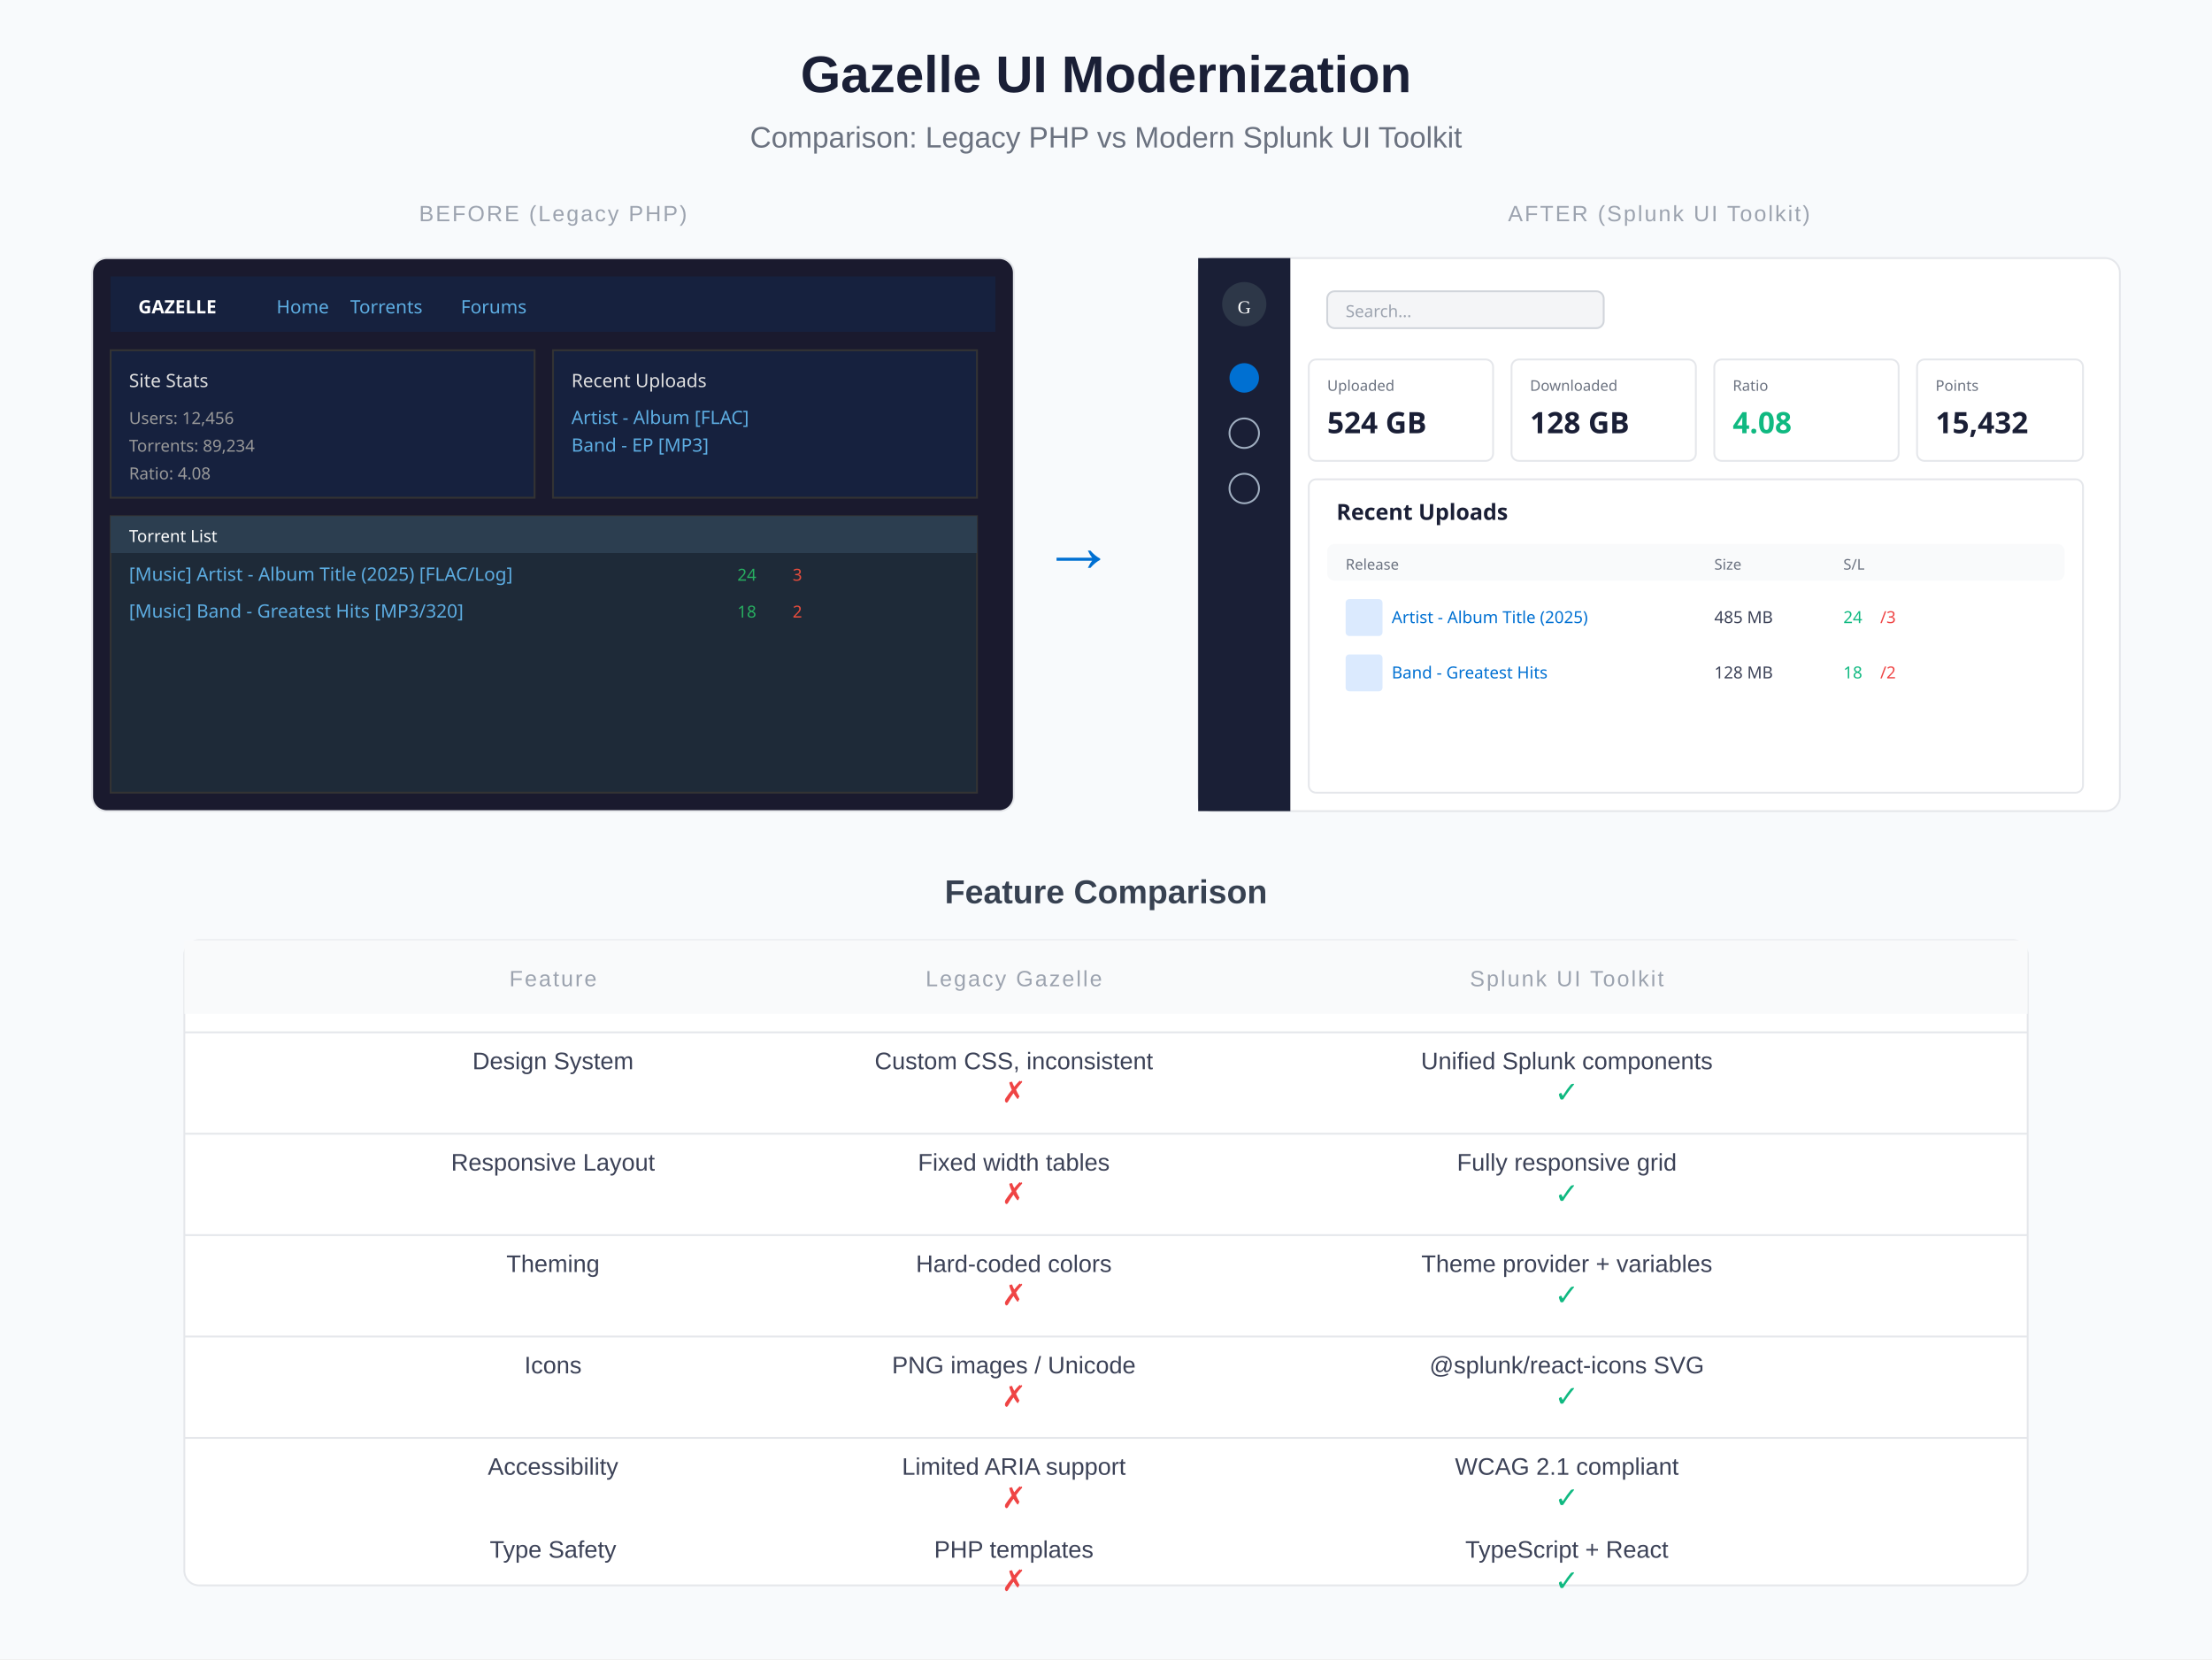
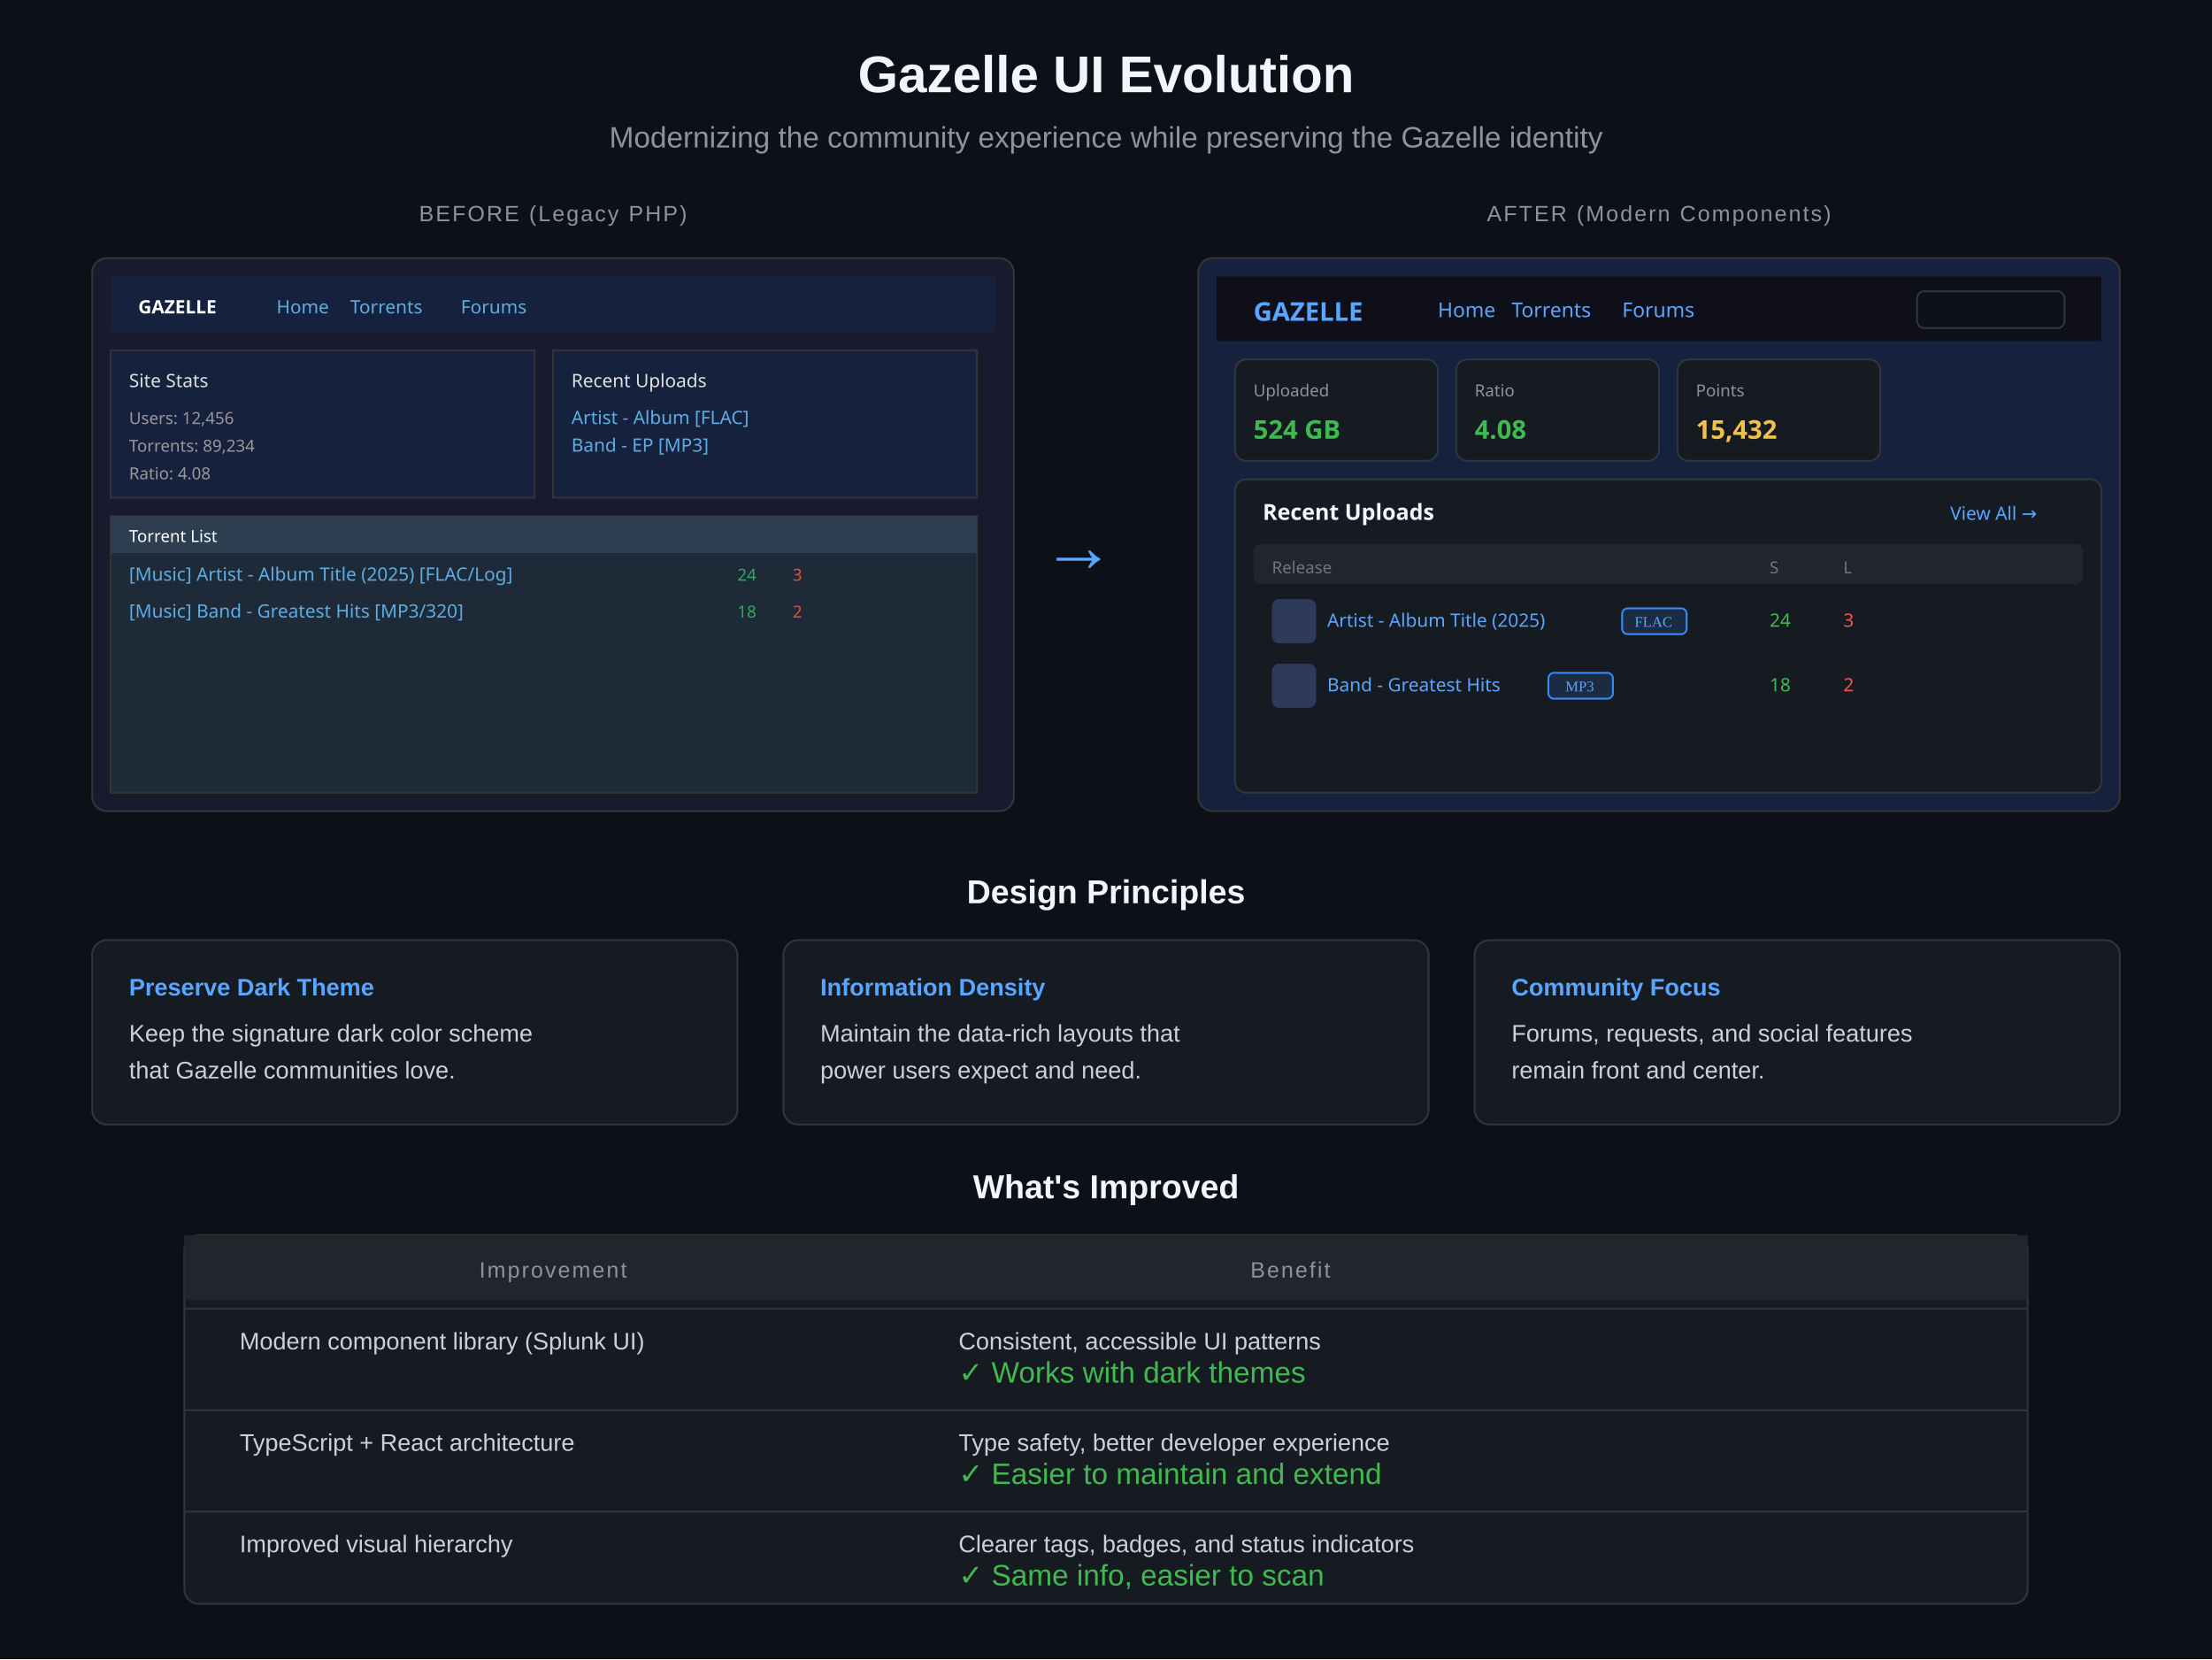
<svg xmlns="http://www.w3.org/2000/svg" viewBox="0 0 1200 900">
  <defs>
    <style>
-       .title { fill: #1a1f36; font-family: 'Segoe UI', Arial, sans-serif; font-size: 28px; font-weight: bold; }
-       .subtitle { fill: #6b7280; font-family: 'Segoe UI', Arial, sans-serif; font-size: 16px; }
-       .section-title { fill: #374151; font-family: 'Segoe UI', Arial, sans-serif; font-size: 18px; font-weight: 600; }
-       .label { fill: #9ca3af; font-family: 'Segoe UI', Arial, sans-serif; font-size: 12px; text-transform: uppercase; letter-spacing: 1px; }
-       .feature-text { fill: #3c4257; font-family: 'Segoe UI', Arial, sans-serif; font-size: 13px; }
+       .title { fill: #f0f6fc; font-family: 'Segoe UI', Arial, sans-serif; font-size: 28px; font-weight: bold; }
+       .subtitle { fill: #8b949e; font-family: 'Segoe UI', Arial, sans-serif; font-size: 16px; }
+       .section-title { fill: #f0f6fc; font-family: 'Segoe UI', Arial, sans-serif; font-size: 18px; font-weight: 600; }
+       .label { fill: #8b949e; font-family: 'Segoe UI', Arial, sans-serif; font-size: 12px; text-transform: uppercase; letter-spacing: 1px; }
+       .feature-text { fill: #c9d1d9; font-family: 'Segoe UI', Arial, sans-serif; font-size: 13px; }
+       .feature-highlight { fill: #58a6ff; font-family: 'Segoe UI', Arial, sans-serif; font-size: 13px; }
      .old-box { fill: #1a1a2e; }
-       .new-box { fill: #ffffff; }
-       .border { stroke: #e5e7eb; stroke-width: 1; fill: none; }
+       .new-box { fill: #16213e; }
+       .border { stroke: #30363d; stroke-width: 1; fill: none; }
      .old-text { fill: #e0e0e0; font-family: Verdana, sans-serif; font-size: 10px; }
      .old-link { fill: #5dade2; font-family: Verdana, sans-serif; font-size: 10px; }
-       .new-text { fill: #3c4257; font-family: 'Segoe UI', Arial, sans-serif; font-size: 11px; }
-       .new-link { fill: #0070d2; font-family: 'Segoe UI', Arial, sans-serif; font-size: 11px; }
-       .check { fill: #10b981; font-family: 'Segoe UI', Arial, sans-serif; font-size: 16px; }
-       .cross { fill: #ef4444; font-family: 'Segoe UI', Arial, sans-serif; font-size: 16px; }
-       .arrow { fill: #0070d2; font-family: 'Segoe UI', Arial, sans-serif; font-size: 40px; }
+       .new-text { fill: #c9d1d9; font-family: 'Segoe UI', Tahoma, sans-serif; font-size: 11px; }
+       .new-link { fill: #58a6ff; font-family: 'Segoe UI', Tahoma, sans-serif; font-size: 11px; }
+       .check { fill: #3fb950; font-family: 'Segoe UI', Arial, sans-serif; font-size: 16px; }
+       .neutral { fill: #d29922; font-family: 'Segoe UI', Arial, sans-serif; font-size: 16px; }
+       .arrow { fill: #58a6ff; font-family: 'Segoe UI', Arial, sans-serif; font-size: 40px; }
+       .bg { fill: #0d1117; }
+       .card-bg { fill: #161b22; }
    </style>
  </defs>
-   <rect width="1200" height="900" fill="#f8fafc" />
-   <text x="600" y="50" text-anchor="middle" class="title">Gazelle UI Modernization</text>
-   <text x="600" y="80" text-anchor="middle" class="subtitle">Comparison: Legacy PHP vs Modern Splunk UI Toolkit</text>
+   <rect width="1200" height="900" class="bg" />
+   <text x="600" y="50" text-anchor="middle" class="title">Gazelle UI Evolution</text>
+   <text x="600" y="80" text-anchor="middle" class="subtitle">Modernizing the community experience while preserving the Gazelle identity</text>
  <text x="300" y="120" text-anchor="middle" class="label">BEFORE (Legacy PHP)</text>
  <rect x="50" y="140" width="500" height="300" rx="8" class="old-box" />
  <rect x="50" y="140" width="500" height="300" rx="8" class="border" />
  <rect x="60" y="150" width="480" height="30" fill="#16213e" />
  <text x="75" y="170" fill="#fff" font-family="Verdana" font-size="10" font-weight="bold">GAZELLE</text>
  <text x="150" y="170" class="old-link">Home</text>
  <text x="190" y="170" class="old-link">Torrents</text>
  <text x="250" y="170" class="old-link">Forums</text>
  <rect x="60" y="190" width="230" height="80" fill="#16213e" stroke="#333" />
  <text x="70" y="210" class="old-text">Site Stats</text>
  <text x="70" y="230" fill="#999" font-family="Verdana" font-size="9">Users: 12,456</text>
  <text x="70" y="245" fill="#999" font-family="Verdana" font-size="9">Torrents: 89,234</text>
  <text x="70" y="260" fill="#999" font-family="Verdana" font-size="9">Ratio: 4.08</text>
  <rect x="300" y="190" width="230" height="80" fill="#16213e" stroke="#333" />
  <text x="310" y="210" class="old-text">Recent Uploads</text>
  <text x="310" y="230" class="old-link" font-size="9">Artist - Album [FLAC]</text>
  <text x="310" y="245" class="old-link" font-size="9">Band - EP [MP3]</text>
  <rect x="60" y="280" width="470" height="150" fill="#1e2a38" stroke="#333" />
  <rect x="60" y="280" width="470" height="20" fill="#2c3e50" />
  <text x="70" y="294" fill="#fff" font-family="Verdana" font-size="9">Torrent List</text>
  <text x="70" y="315" class="old-link" font-size="9">[Music] Artist - Album Title (2025) [FLAC/Log]</text>
  <text x="400" y="315" fill="#27ae60" font-family="Verdana" font-size="9">24</text>
  <text x="430" y="315" fill="#e74c3c" font-family="Verdana" font-size="9">3</text>
  <text x="70" y="335" class="old-link" font-size="9">[Music] Band - Greatest Hits [MP3/320]</text>
  <text x="400" y="335" fill="#27ae60" font-family="Verdana" font-size="9">18</text>
  <text x="430" y="335" fill="#e74c3c" font-family="Verdana" font-size="9">2</text>
  <text x="585" y="310" text-anchor="middle" class="arrow">→</text>
-   <text x="900" y="120" text-anchor="middle" class="label">AFTER (Splunk UI Toolkit)</text>
+   <text x="900" y="120" text-anchor="middle" class="label">AFTER (Modern Components)</text>
  <rect x="650" y="140" width="500" height="300" rx="8" class="new-box" />
  <rect x="650" y="140" width="500" height="300" rx="8" class="border" />
-   <rect x="650" y="140" width="50" height="300" fill="#1a1f36" rx="8 0 0 8" />
-   <circle cx="675" cy="165" r="12" fill="#2d3748" />
-   <text x="675" y="170" text-anchor="middle" fill="#fff" font-size="10">G</text>
-   <circle cx="675" cy="205" r="8" fill="#0070d2" />
-   <circle cx="675" cy="235" r="8" fill="none" stroke="#a0aec0" />
-   <circle cx="675" cy="265" r="8" fill="none" stroke="#a0aec0" />
-   <rect x="710" y="150" width="430" height="35" fill="#fff" />
-   <rect x="720" y="158" width="150" height="20" rx="4" fill="#f4f5f7" stroke="#d1d5db" />
-   <text x="730" y="172" fill="#9ca3af" font-family="'Segoe UI'" font-size="9">Search...</text>
-   <rect x="710" y="195" width="100" height="55" rx="4" fill="#fff" stroke="#e5e7eb" />
-   <text x="720" y="212" fill="#6b7280" font-family="'Segoe UI'" font-size="8">Uploaded</text>
-   <text x="720" y="235" fill="#1a1f36" font-family="'Segoe UI'" font-size="16" font-weight="bold">524 GB</text>
-   <rect x="820" y="195" width="100" height="55" rx="4" fill="#fff" stroke="#e5e7eb" />
-   <text x="830" y="212" fill="#6b7280" font-family="'Segoe UI'" font-size="8">Downloaded</text>
-   <text x="830" y="235" fill="#1a1f36" font-family="'Segoe UI'" font-size="16" font-weight="bold">128 GB</text>
-   <rect x="930" y="195" width="100" height="55" rx="4" fill="#fff" stroke="#e5e7eb" />
-   <text x="940" y="212" fill="#6b7280" font-family="'Segoe UI'" font-size="8">Ratio</text>
-   <text x="940" y="235" fill="#10b981" font-family="'Segoe UI'" font-size="16" font-weight="bold">4.08</text>
-   <rect x="1040" y="195" width="90" height="55" rx="4" fill="#fff" stroke="#e5e7eb" />
-   <text x="1050" y="212" fill="#6b7280" font-family="'Segoe UI'" font-size="8">Points</text>
-   <text x="1050" y="235" fill="#1a1f36" font-family="'Segoe UI'" font-size="16" font-weight="bold">15,432</text>
-   <rect x="710" y="260" width="420" height="170" rx="4" fill="#fff" stroke="#e5e7eb" />
-   <text x="725" y="282" fill="#1a1f36" font-family="'Segoe UI'" font-size="12" font-weight="600">Recent Uploads</text>
-   <rect x="720" y="295" width="400" height="20" rx="4" fill="#f9fafb" />
-   <text x="730" y="309" fill="#6b7280" font-family="'Segoe UI'" font-size="8">Release</text>
-   <text x="930" y="309" fill="#6b7280" font-family="'Segoe UI'" font-size="8">Size</text>
-   <text x="1000" y="309" fill="#6b7280" font-family="'Segoe UI'" font-size="8">S/L</text>
-   <rect x="730" y="325" width="20" height="20" rx="2" fill="#dbeafe" />
-   <text x="755" y="338" fill="#0070d2" font-family="'Segoe UI'" font-size="9">Artist - Album Title (2025)</text>
-   <text x="930" y="338" fill="#3c4257" font-family="'Segoe UI'" font-size="9">485 MB</text>
-   <text x="1000" y="338" fill="#10b981" font-family="'Segoe UI'" font-size="9">24</text>
-   <text x="1020" y="338" fill="#ef4444" font-family="'Segoe UI'" font-size="9">/3</text>
-   <rect x="730" y="355" width="20" height="20" rx="2" fill="#dbeafe" />
-   <text x="755" y="368" fill="#0070d2" font-family="'Segoe UI'" font-size="9">Band - Greatest Hits</text>
-   <text x="930" y="368" fill="#3c4257" font-family="'Segoe UI'" font-size="9">128 MB</text>
-   <text x="1000" y="368" fill="#10b981" font-family="'Segoe UI'" font-size="9">18</text>
-   <text x="1020" y="368" fill="#ef4444" font-family="'Segoe UI'" font-size="9">/2</text>
-   <text x="600" y="490" text-anchor="middle" class="section-title">Feature Comparison</text>
-   <rect x="100" y="510" width="1000" height="350" rx="8" fill="#ffffff" stroke="#e5e7eb" />
-   <rect x="100" y="510" width="1000" height="40" rx="8 8 0 0" fill="#f9fafb" />
-   <text x="300" y="535" text-anchor="middle" class="label">Feature</text>
-   <text x="550" y="535" text-anchor="middle" class="label">Legacy Gazelle</text>
-   <text x="850" y="535" text-anchor="middle" class="label">Splunk UI Toolkit</text>
-   <line x1="100" y1="560" x2="1100" y2="560" stroke="#e5e7eb" />
-   <text x="300" y="580" text-anchor="middle" class="feature-text">Design System</text>
-   <text x="550" y="580" text-anchor="middle" class="feature-text">Custom CSS, inconsistent</text>
-   <text x="850" y="580" text-anchor="middle" class="feature-text">Unified Splunk components</text>
-   <text x="550" y="598" text-anchor="middle" class="cross">✗</text>
-   <text x="850" y="598" text-anchor="middle" class="check">✓</text>
-   <line x1="100" y1="615" x2="1100" y2="615" stroke="#e5e7eb" />
-   <text x="300" y="635" text-anchor="middle" class="feature-text">Responsive Layout</text>
-   <text x="550" y="635" text-anchor="middle" class="feature-text">Fixed width tables</text>
-   <text x="850" y="635" text-anchor="middle" class="feature-text">Fully responsive grid</text>
-   <text x="550" y="653" text-anchor="middle" class="cross">✗</text>
-   <text x="850" y="653" text-anchor="middle" class="check">✓</text>
-   <line x1="100" y1="670" x2="1100" y2="670" stroke="#e5e7eb" />
-   <text x="300" y="690" text-anchor="middle" class="feature-text">Theming</text>
-   <text x="550" y="690" text-anchor="middle" class="feature-text">Hard-coded colors</text>
-   <text x="850" y="690" text-anchor="middle" class="feature-text">Theme provider + variables</text>
-   <text x="550" y="708" text-anchor="middle" class="cross">✗</text>
-   <text x="850" y="708" text-anchor="middle" class="check">✓</text>
-   <line x1="100" y1="725" x2="1100" y2="725" stroke="#e5e7eb" />
-   <text x="300" y="745" text-anchor="middle" class="feature-text">Icons</text>
-   <text x="550" y="745" text-anchor="middle" class="feature-text">PNG images / Unicode</text>
-   <text x="850" y="745" text-anchor="middle" class="feature-text">@splunk/react-icons SVG</text>
-   <text x="550" y="763" text-anchor="middle" class="cross">✗</text>
-   <text x="850" y="763" text-anchor="middle" class="check">✓</text>
-   <line x1="100" y1="780" x2="1100" y2="780" stroke="#e5e7eb" />
-   <text x="300" y="800" text-anchor="middle" class="feature-text">Accessibility</text>
-   <text x="550" y="800" text-anchor="middle" class="feature-text">Limited ARIA support</text>
-   <text x="850" y="800" text-anchor="middle" class="feature-text">WCAG 2.1 compliant</text>
-   <text x="550" y="818" text-anchor="middle" class="cross">✗</text>
-   <text x="850" y="818" text-anchor="middle" class="check">✓</text>
-   <text x="300" y="845" text-anchor="middle" class="feature-text">Type Safety</text>
-   <text x="550" y="845" text-anchor="middle" class="feature-text">PHP templates</text>
-   <text x="850" y="845" text-anchor="middle" class="feature-text">TypeScript + React</text>
-   <text x="550" y="863" text-anchor="middle" class="cross">✗</text>
-   <text x="850" y="863" text-anchor="middle" class="check">✓</text>
+   <rect x="660" y="150" width="480" height="35" fill="#0f0f1a" />
+   <text x="680" y="174" fill="#58a6ff" font-family="'Segoe UI'" font-size="14" font-weight="bold">GAZELLE</text>
+   <text x="780" y="172" class="new-link" font-size="11">Home</text>
+   <text x="820" y="172" class="new-link" font-size="11">Torrents</text>
+   <text x="880" y="172" class="new-link" font-size="11">Forums</text>
+   <rect x="1040" y="158" width="80" height="20" rx="4" fill="#0d1117" stroke="#30363d" />
+   <rect x="670" y="195" width="110" height="55" rx="6" fill="#161b22" stroke="#30363d" />
+   <text x="680" y="215" fill="#8b949e" font-family="'Segoe UI'" font-size="9">Uploaded</text>
+   <text x="680" y="238" fill="#3fb950" font-family="'Segoe UI'" font-size="14" font-weight="600">524 GB</text>
+   <rect x="790" y="195" width="110" height="55" rx="6" fill="#161b22" stroke="#30363d" />
+   <text x="800" y="215" fill="#8b949e" font-family="'Segoe UI'" font-size="9">Ratio</text>
+   <text x="800" y="238" fill="#3fb950" font-family="'Segoe UI'" font-size="14" font-weight="600">4.08</text>
+   <rect x="910" y="195" width="110" height="55" rx="6" fill="#161b22" stroke="#30363d" />
+   <text x="920" y="215" fill="#8b949e" font-family="'Segoe UI'" font-size="9">Points</text>
+   <text x="920" y="238" fill="#f0c14b" font-family="'Segoe UI'" font-size="14" font-weight="600">15,432</text>
+   <rect x="670" y="260" width="470" height="170" rx="6" fill="#161b22" stroke="#30363d" />
+   <text x="685" y="282" fill="#f0f6fc" font-family="'Segoe UI'" font-size="12" font-weight="600">Recent Uploads</text>
+   <text x="1105" y="282" fill="#58a6ff" font-family="'Segoe UI'" font-size="10" text-anchor="end">View All →</text>
+   <rect x="680" y="295" width="450" height="22" rx="4" fill="#21262d" />
+   <text x="690" y="311" fill="#6e7681" font-family="'Segoe UI'" font-size="9">Release</text>
+   <text x="960" y="311" fill="#6e7681" font-family="'Segoe UI'" font-size="9">S</text>
+   <text x="1000" y="311" fill="#6e7681" font-family="'Segoe UI'" font-size="9">L</text>
+   <rect x="690" y="325" width="24" height="24" rx="4" fill="#2d3a5a" />
+   <text x="720" y="340" fill="#58a6ff" font-family="'Segoe UI'" font-size="10">Artist - Album Title (2025)</text>
+   <rect x="880" y="330" width="35" height="14" rx="3" fill="#388bfd26" stroke="#388bfd" />
+   <text x="897" y="340" text-anchor="middle" fill="#58a6ff" font-size="8">FLAC</text>
+   <text x="960" y="340" fill="#3fb950" font-family="'Segoe UI'" font-size="10">24</text>
+   <text x="1000" y="340" fill="#f85149" font-family="'Segoe UI'" font-size="10">3</text>
+   <rect x="690" y="360" width="24" height="24" rx="4" fill="#2d3a5a" />
+   <text x="720" y="375" fill="#58a6ff" font-family="'Segoe UI'" font-size="10">Band - Greatest Hits</text>
+   <rect x="840" y="365" width="35" height="14" rx="3" fill="#388bfd26" stroke="#388bfd" />
+   <text x="857" y="375" text-anchor="middle" fill="#58a6ff" font-size="8">MP3</text>
+   <text x="960" y="375" fill="#3fb950" font-family="'Segoe UI'" font-size="10">18</text>
+   <text x="1000" y="375" fill="#f85149" font-family="'Segoe UI'" font-size="10">2</text>
+   <text x="600" y="490" text-anchor="middle" class="section-title">Design Principles</text>
+   <rect x="50" y="510" width="350" height="100" rx="8" class="card-bg" />
+   <rect x="50" y="510" width="350" height="100" rx="8" class="border" />
+   <text x="70" y="540" class="feature-highlight" font-weight="600">Preserve Dark Theme</text>
+   <text x="70" y="565" class="feature-text">Keep the signature dark color scheme</text>
+   <text x="70" y="585" class="feature-text">that Gazelle communities love.</text>
+   <rect x="425" y="510" width="350" height="100" rx="8" class="card-bg" />
+   <rect x="425" y="510" width="350" height="100" rx="8" class="border" />
+   <text x="445" y="540" class="feature-highlight" font-weight="600">Information Density</text>
+   <text x="445" y="565" class="feature-text">Maintain the data-rich layouts that</text>
+   <text x="445" y="585" class="feature-text">power users expect and need.</text>
+   <rect x="800" y="510" width="350" height="100" rx="8" class="card-bg" />
+   <rect x="800" y="510" width="350" height="100" rx="8" class="border" />
+   <text x="820" y="540" class="feature-highlight" font-weight="600">Community Focus</text>
+   <text x="820" y="565" class="feature-text">Forums, requests, and social features</text>
+   <text x="820" y="585" class="feature-text">remain front and center.</text>
+   <text x="600" y="650" text-anchor="middle" class="section-title">What's Improved</text>
+   <rect x="100" y="670" width="1000" height="200" rx="8" class="card-bg" />
+   <rect x="100" y="670" width="1000" height="200" rx="8" class="border" />
+   <rect x="100" y="670" width="1000" height="35" rx="8 8 0 0" fill="#21262d" />
+   <text x="300" y="693" text-anchor="middle" class="label">Improvement</text>
+   <text x="700" y="693" text-anchor="middle" class="label">Benefit</text>
+   <line x1="100" y1="710" x2="1100" y2="710" stroke="#30363d" />
+   <text x="130" y="732" class="feature-text">Modern component library (Splunk UI)</text>
+   <text x="520" y="732" class="feature-text">Consistent, accessible UI patterns</text>
+   <text x="520" y="750" class="check">✓ Works with dark themes</text>
+   <line x1="100" y1="765" x2="1100" y2="765" stroke="#30363d" />
+   <text x="130" y="787" class="feature-text">TypeScript + React architecture</text>
+   <text x="520" y="787" class="feature-text">Type safety, better developer experience</text>
+   <text x="520" y="805" class="check">✓ Easier to maintain and extend</text>
+   <line x1="100" y1="820" x2="1100" y2="820" stroke="#30363d" />
+   <text x="130" y="842" class="feature-text">Improved visual hierarchy</text>
+   <text x="520" y="842" class="feature-text">Clearer tags, badges, and status indicators</text>
+   <text x="520" y="860" class="check">✓ Same info, easier to scan</text>
</svg>
